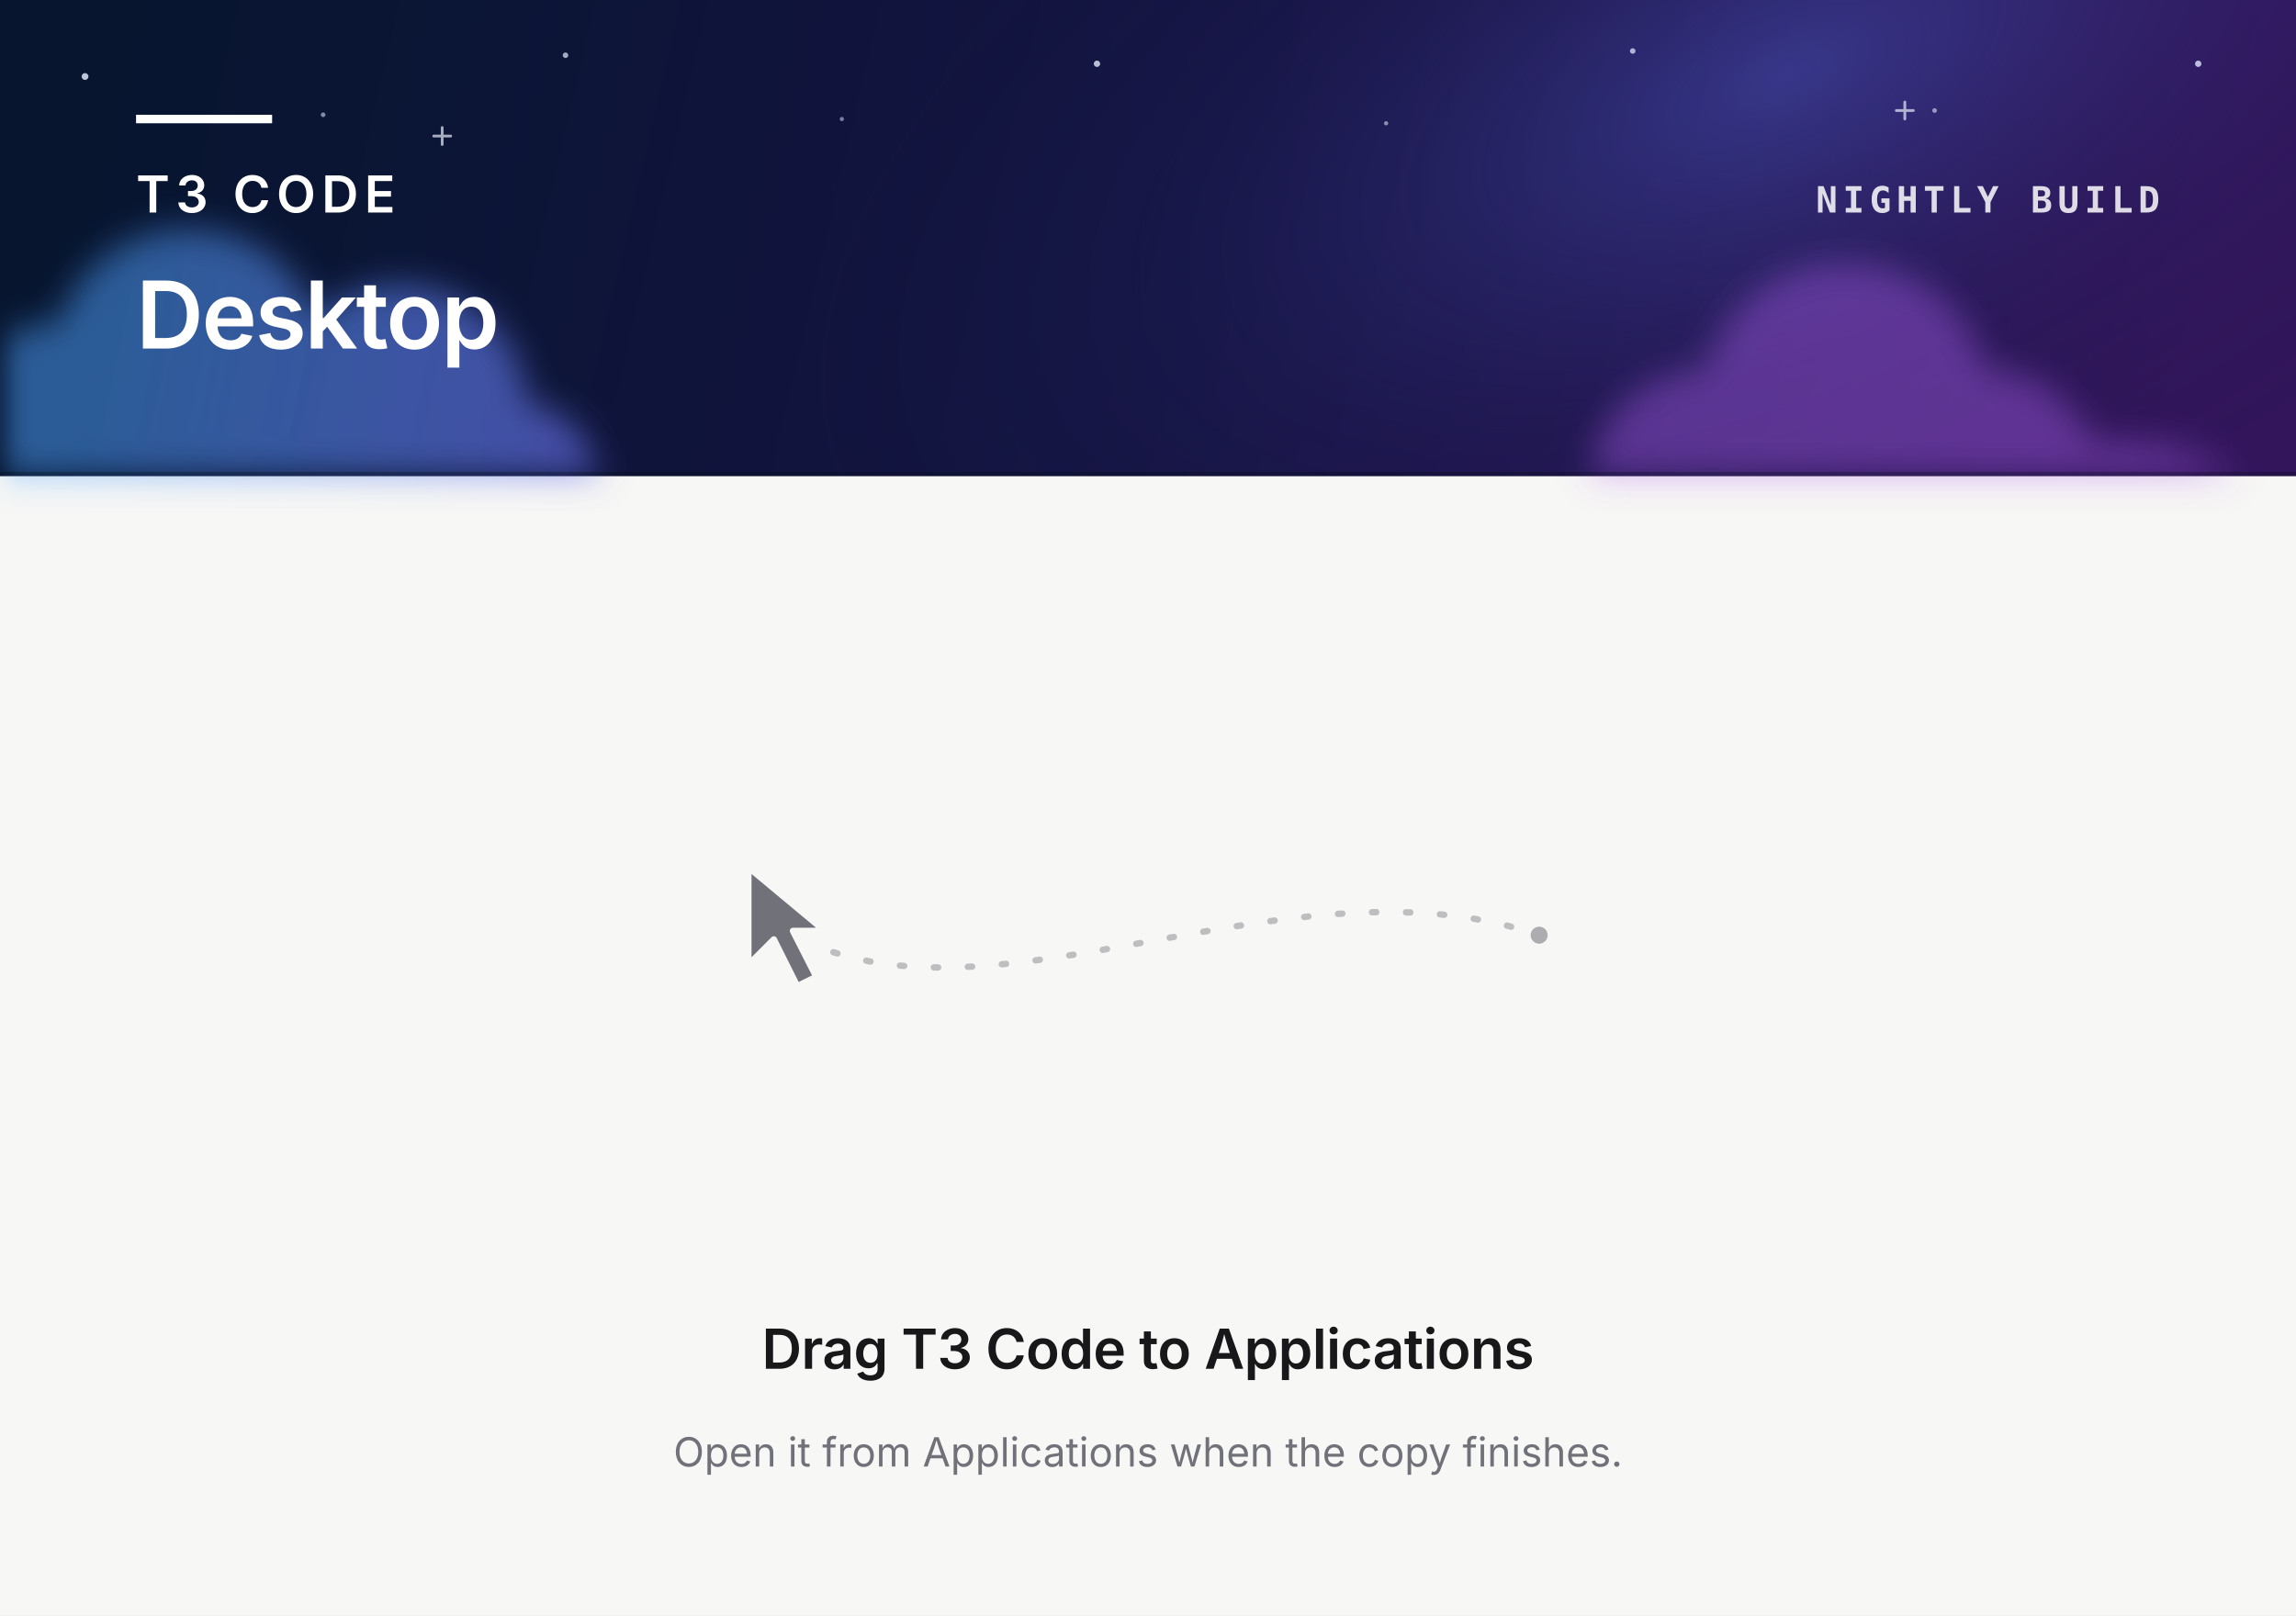
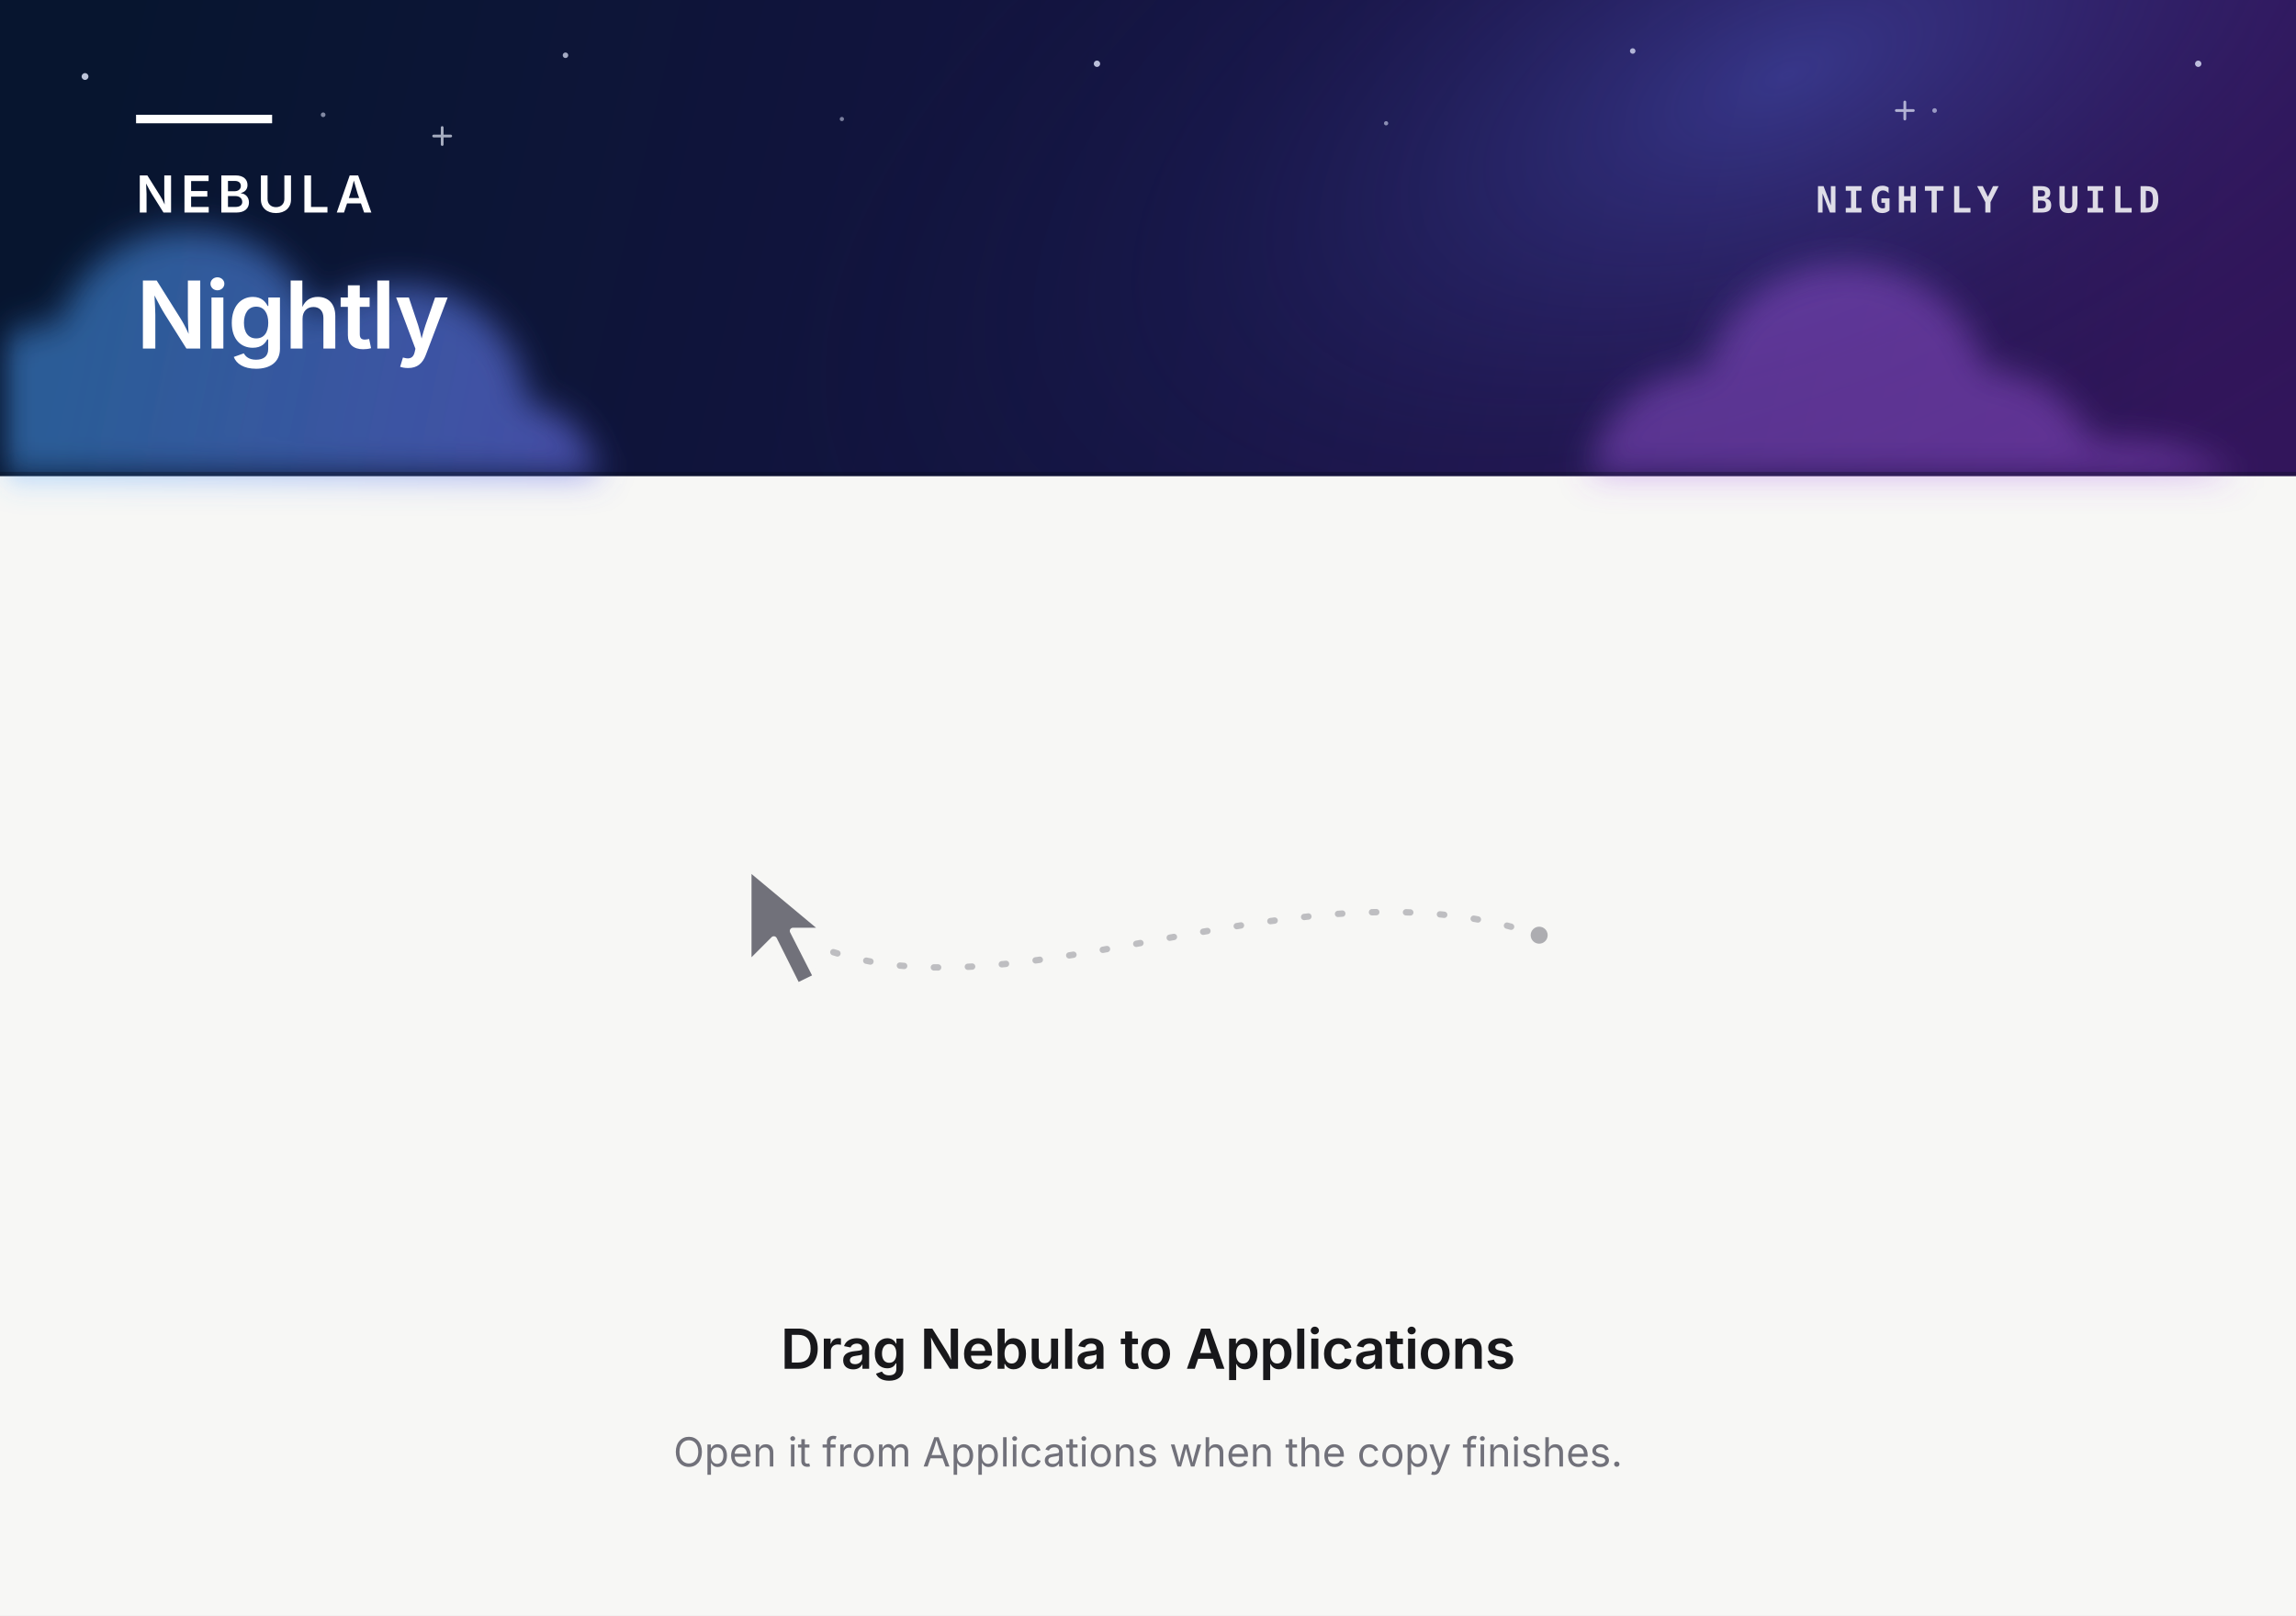
<svg xmlns="http://www.w3.org/2000/svg" width="1080" height="760" viewBox="0 0 540 380" fill="none">
  <defs>
    <linearGradient id="night-sky" x1="28" y1="0" x2="510" y2="112" gradientUnits="userSpaceOnUse">
      <stop stop-color="#07152F" />
      <stop offset="0.52" stop-color="#151443" />
      <stop offset="1" stop-color="#32155B" />
    </linearGradient>
    <radialGradient id="night-glow" cx="0" cy="0" r="1" gradientUnits="userSpaceOnUse" gradientTransform="translate(420 18) rotate(157) scale(260 126)">
      <stop stop-color="#5165D8" stop-opacity="0.42" />
      <stop offset="0.55" stop-color="#283075" stop-opacity="0.15" />
      <stop offset="1" stop-color="#111635" stop-opacity="0" />
    </radialGradient>
    <linearGradient id="night-cloud" x1="18" y1="62" x2="260" y2="112" gradientUnits="userSpaceOnUse">
      <stop stop-color="#4EA4FF" stop-opacity="0.5" />
      <stop offset="0.52" stop-color="#696FEA" stop-opacity="0.62" />
      <stop offset="1" stop-color="#A85BEA" stop-opacity="0.5" />
    </linearGradient>
    <filter id="night-soft" x="-24" y="35" width="588" height="101" filterUnits="userSpaceOnUse">
      <feGaussianBlur stdDeviation="4" />
    </filter>
  </defs>
  <rect width="540" height="380" fill="#F7F7F5" />
  <rect width="540" height="112" fill="url(#night-sky)" />
  <rect width="540" height="112" fill="url(#night-glow)" />
  <g fill="#E4EAFF">
    <circle cx="20" cy="18" r="0.8" opacity="0.82" />
    <circle cx="76" cy="27" r="0.55" opacity="0.55" />
    <circle cx="133" cy="13" r="0.65" opacity="0.7" />
    <circle cx="198" cy="28" r="0.5" opacity="0.5" />
    <circle cx="258" cy="15" r="0.75" opacity="0.8" />
    <circle cx="326" cy="29" r="0.5" opacity="0.55" />
    <circle cx="384" cy="12" r="0.65" opacity="0.72" />
    <circle cx="455" cy="26" r="0.55" opacity="0.58" />
    <circle cx="517" cy="15" r="0.75" opacity="0.78" />
  </g>
  <g stroke="#EEF2FF" stroke-linecap="round" stroke-width="0.65" opacity="0.68">
    <path d="M104 30V34M102 32H106" />
    <path d="M448 24V28M446 26H450" />
  </g>
  <g filter="url(#night-soft)">
    <path d="M-12 112V101C-12 87 0 76 14 76C18 63 30 54 44 54C58 54 70 62 74 75C79 70 86 67 94 67C110 67 123 79 124 95C132 96 138 101 141 112H-12Z" fill="url(#night-cloud)" />
    <path d="M374 112C375 98 387 87 401 87C405 72 418 62 434 62C450 62 463 72 467 87C478 87 488 94 492 104C506 103 518 106 526 112H374Z" fill="url(#night-cloud)" opacity="0.82" />
  </g>
  <path d="M0 111.5H540" stroke="#050A19" stroke-opacity="0.3" />
  <path d="M32 28H64" stroke="#FFFFFF" stroke-width="2" />
  <g font-family="-apple-system, BlinkMacSystemFont, sans-serif" fill="#FFFFFF">
-     <text x="32" y="50" font-size="12" font-weight="600" letter-spacing="1.4">T3 CODE</text>
-     <text x="32" y="82" font-size="22" font-weight="600" letter-spacing="-0.45">Desktop</text>
+     <text x="32" y="50" font-size="12" font-weight="600" letter-spacing="1.4">NEBULA</text>
+     <text x="32" y="82" font-size="22" font-weight="600" letter-spacing="-0.45">Nightly</text>
    <text x="508" y="50" text-anchor="end" font-family="ui-monospace, SFMono-Regular, Menlo, monospace" font-size="8.5" font-weight="600" letter-spacing="1.2" opacity="0.84">NIGHTLY BUILD</text>
  </g>
  <path d="M196 224C242 239 307 201 362 220" stroke="#71717A" stroke-width="1.5" stroke-linecap="round" stroke-dasharray="1 7" opacity="0.42" />
  <circle cx="362" cy="220" r="2" fill="#71717A" opacity="0.55" />
  <path d="M176 204V227L182 221L187.5 232L192 229.8L186.5 219H194L176 204Z" fill="#71717A" stroke="#F7F7F5" stroke-width="1.5" stroke-linejoin="round" />
  <g font-family="-apple-system, BlinkMacSystemFont, sans-serif" text-anchor="middle">
-     <text x="270" y="322" font-size="13" font-weight="600" letter-spacing="-0.1" fill="#18181B">Drag T3 Code to Applications</text>
+     <text x="270" y="322" font-size="13" font-weight="600" letter-spacing="-0.1" fill="#18181B">Drag Nebula to Applications</text>
    <text x="270" y="345" font-size="9.5" fill="#71717A">Open it from Applications when the copy finishes.</text>
  </g>
</svg>
